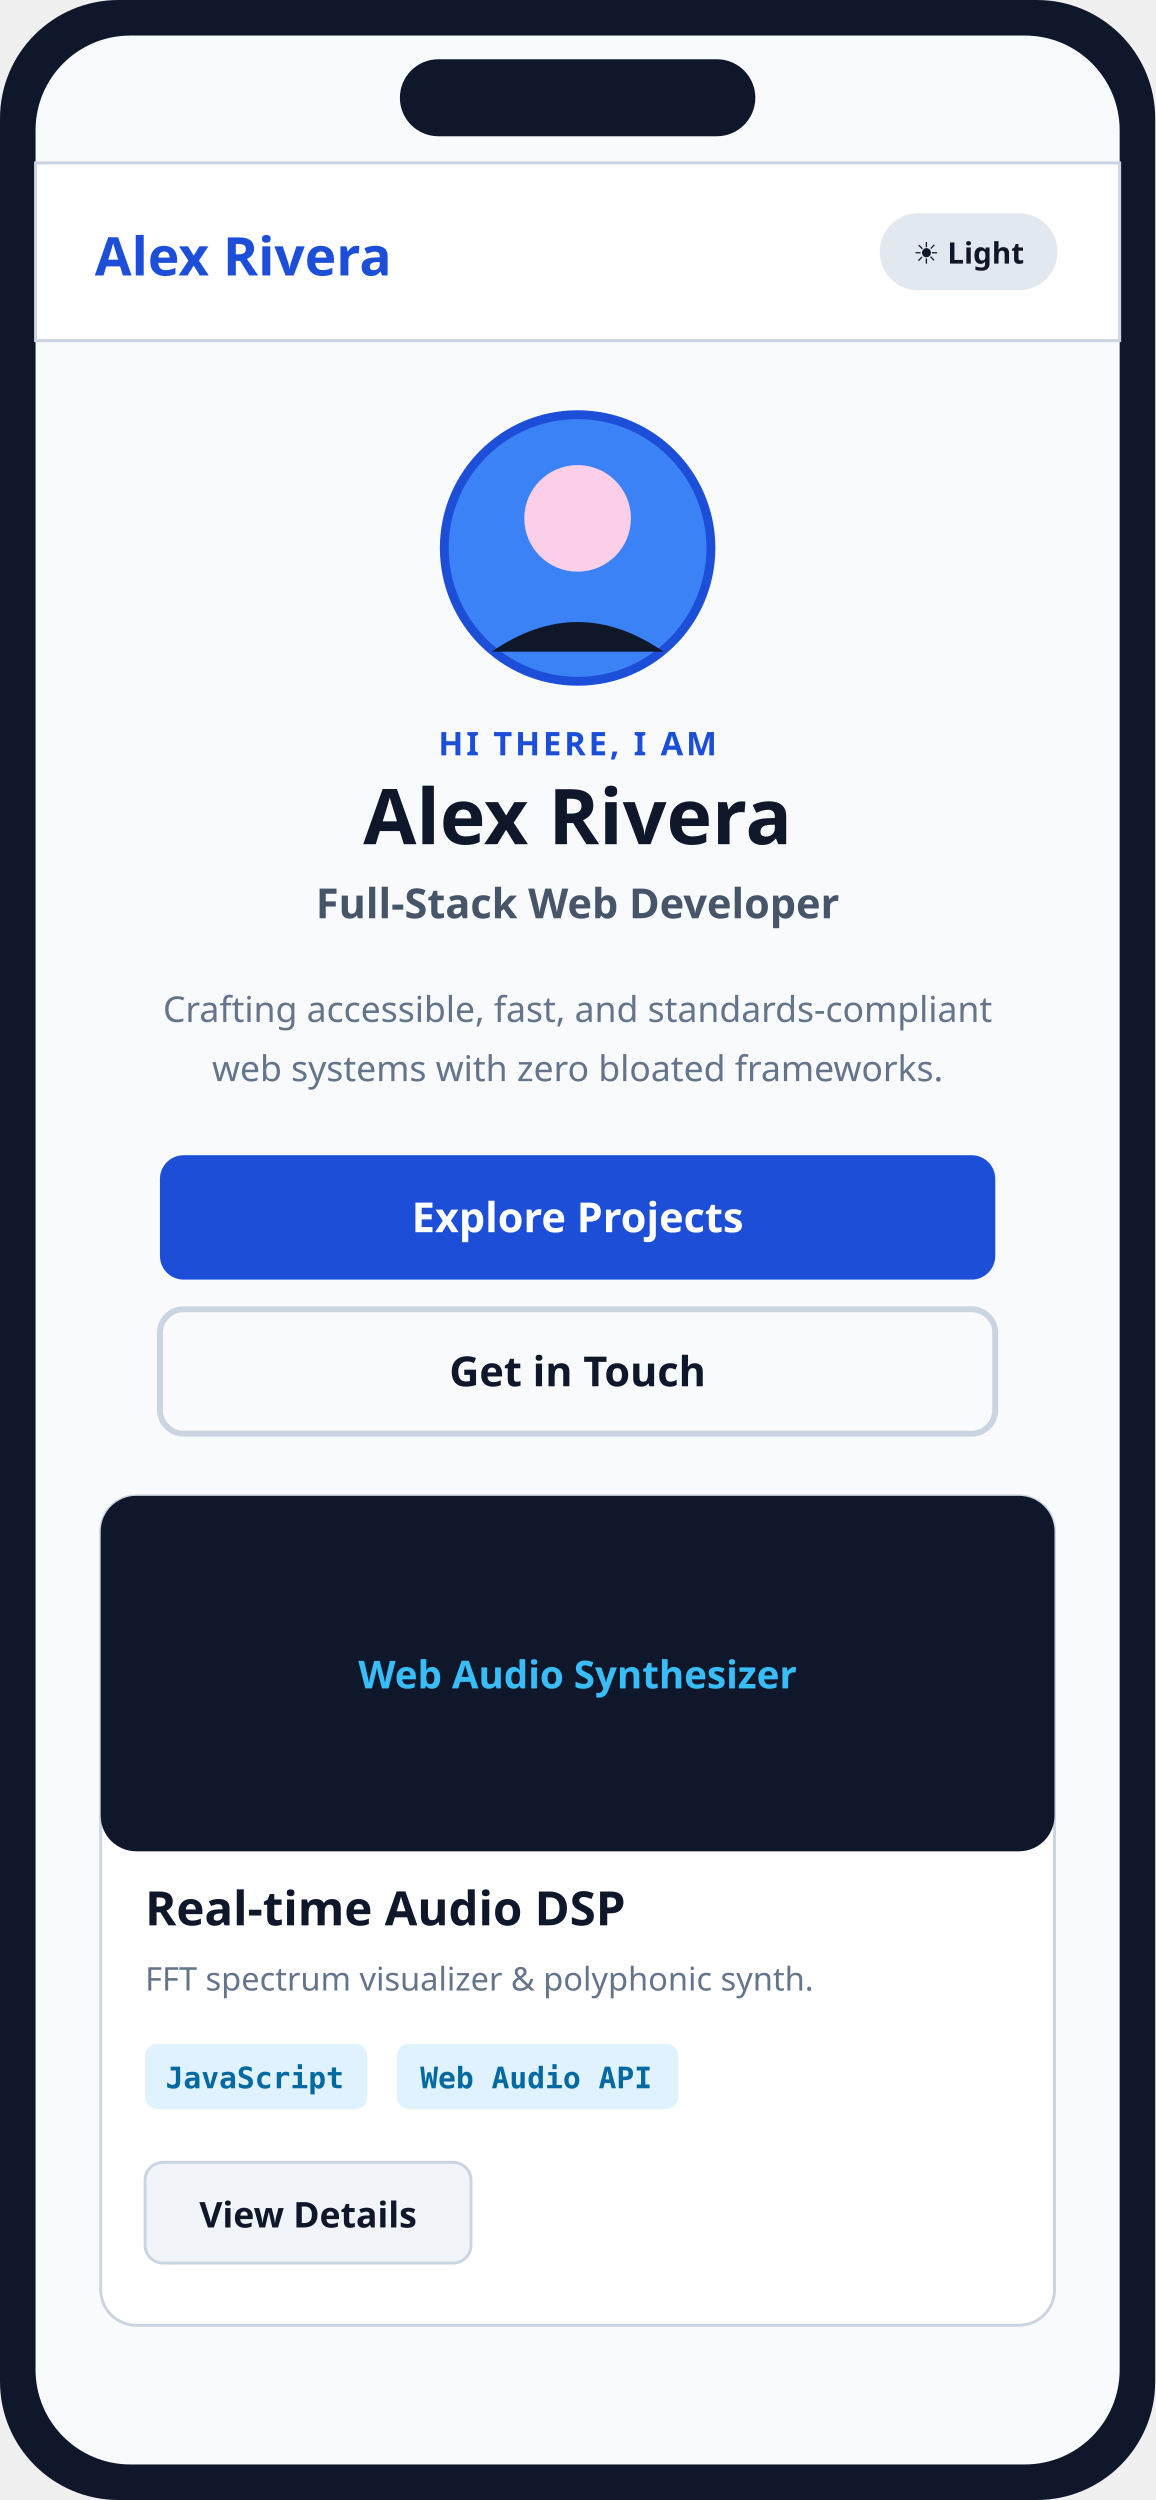
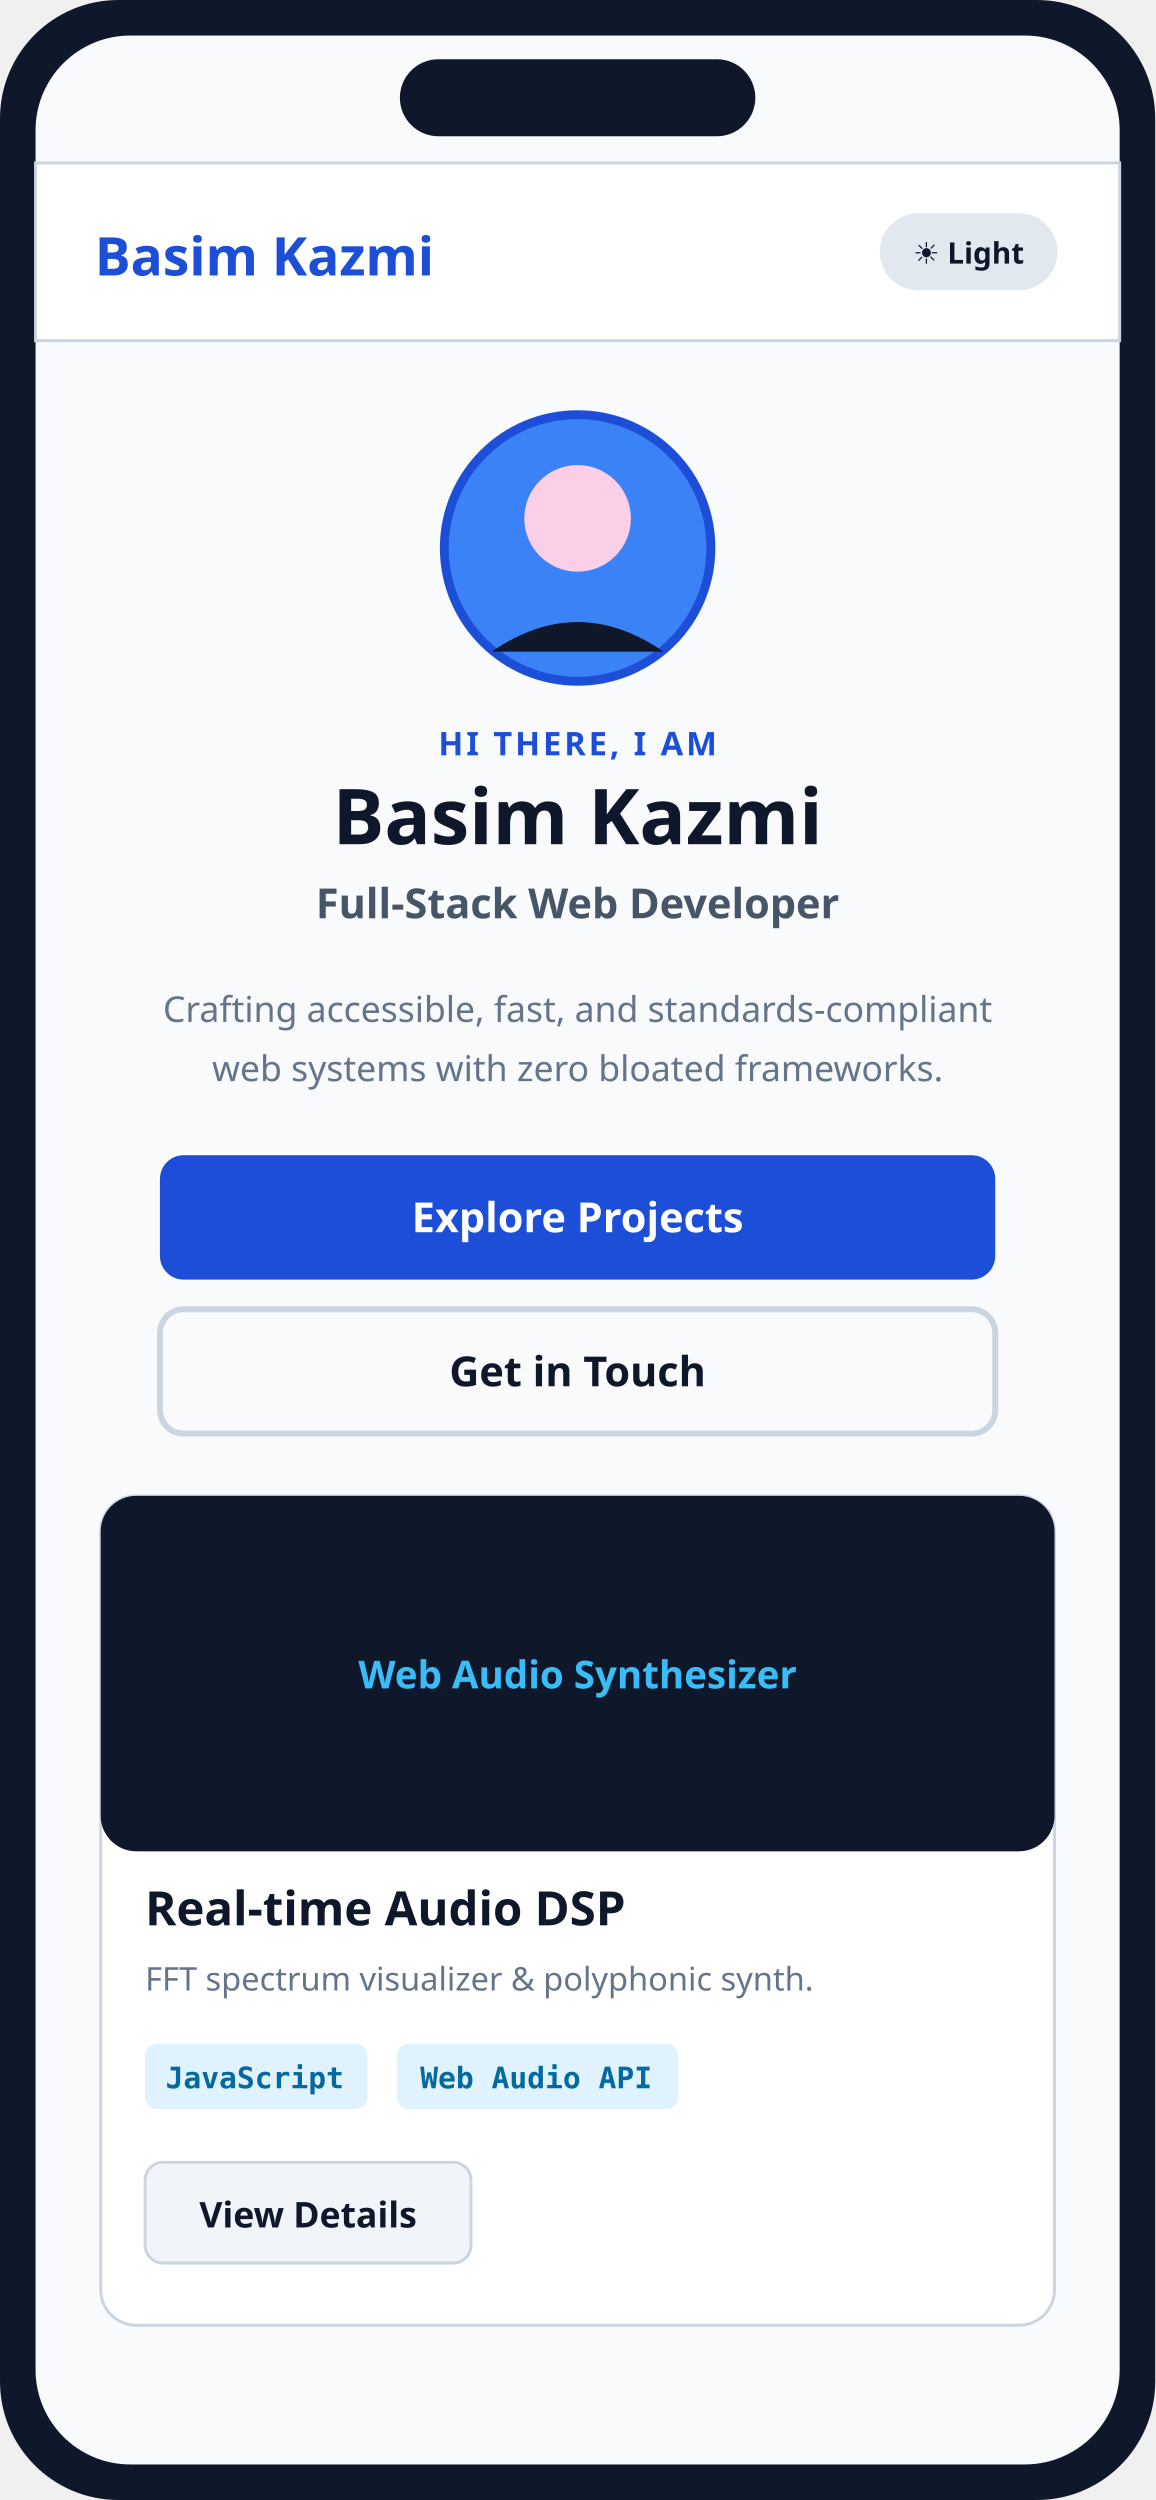
- <svg xmlns="http://www.w3.org/2000/svg" viewBox="0 0 390 844" width="390" height="844" role="img" aria-label="Mobile browser mockup of Alex Rivera Portfolio at 390px viewport">
+ <svg xmlns="http://www.w3.org/2000/svg" viewBox="0 0 390 844" width="390" height="844" role="img" aria-label="Mobile browser mockup of Basim Kazmi Portfolio at 390px viewport">
  <rect width="390" height="844" rx="40" fill="#0f172a" />
  <rect x="12" y="12" width="366" height="820" rx="32" fill="#f8fafc" />
  <rect x="135" y="20" width="120" height="26" rx="13" fill="#0f172a" />
  <g transform="translate(12, 55)">
    <rect width="366" height="60" fill="#ffffff" stroke="#cbd5e1" stroke-width="1" />
-     <text x="20" y="38" fill="#1d4ed8" font-family="system-ui, sans-serif" font-size="18" font-weight="bold">Alex Rivera</text>
+     <text x="20" y="38" fill="#1d4ed8" font-family="system-ui, sans-serif" font-size="18" font-weight="bold">Basim Kazmi</text>
    <rect x="285" y="17" width="60" height="26" rx="13" fill="#e2e8f0" />
    <text x="315" y="34" fill="#0f172a" font-family="system-ui, sans-serif" font-size="10" font-weight="bold" text-anchor="middle">☀️ Light</text>
  </g>
  <g transform="translate(24, 130)">
    <circle cx="171" cy="55" r="45" fill="#3b82f6" stroke="#1d4ed8" stroke-width="3" />
    <circle cx="171" cy="45" r="18" fill="#fbcfe8" />
    <path d="M142 90 Q171 70 200 90 Z" fill="#0f172a" />
    <text x="171" y="125" fill="#1d4ed8" font-family="system-ui, sans-serif" font-size="11" font-weight="bold" text-anchor="middle" letter-spacing="1">HI THERE, I AM</text>
-     <text x="171" y="155" fill="#0f172a" font-family="system-ui, sans-serif" font-size="26" font-weight="800" text-anchor="middle">Alex Rivera</text>
+     <text x="171" y="155" fill="#0f172a" font-family="system-ui, sans-serif" font-size="26" font-weight="800" text-anchor="middle">Basim Kazmi</text>
    <text x="171" y="180" fill="#475569" font-family="system-ui, sans-serif" font-size="14" font-weight="600" text-anchor="middle">Full-Stack Web Developer</text>
    <text x="171" y="215" fill="#64748b" font-family="system-ui, sans-serif" font-size="12" text-anchor="middle">Crafting accessible, fast, and standards-compliant</text>
    <text x="171" y="235" fill="#64748b" font-family="system-ui, sans-serif" font-size="12" text-anchor="middle">web systems with zero bloated frameworks.</text>
    <rect x="30" y="260" width="282" height="42" rx="8" fill="#1d4ed8" />
    <text x="171" y="286" fill="#ffffff" font-family="system-ui, sans-serif" font-size="14" font-weight="bold" text-anchor="middle">Explore Projects</text>
    <rect x="30" y="312" width="282" height="42" rx="8" fill="none" stroke="#cbd5e1" stroke-width="2" />
    <text x="171" y="338" fill="#0f172a" font-family="system-ui, sans-serif" font-size="14" font-weight="bold" text-anchor="middle">Get in Touch</text>
    <rect x="10" y="375" width="322" height="280" rx="12" fill="#ffffff" stroke="#cbd5e1" stroke-width="1" />
    <rect x="10" y="375" width="322" height="120" rx="12" fill="#0f172a" />
    <text x="171" y="440" fill="#38bdf8" font-family="system-ui, sans-serif" font-size="13" font-weight="bold" text-anchor="middle">Web Audio Synthesizer</text>
    <text x="25" y="520" fill="#0f172a" font-family="system-ui, sans-serif" font-size="16" font-weight="bold">Real-time Audio DSP</text>
    <text x="25" y="542" fill="#64748b" font-family="system-ui, sans-serif" font-size="11">FFT spectrum visualizer &amp; polyphonic synth.</text>
    <rect x="25" y="560" width="75" height="22" rx="4" fill="#e0f2fe" />
    <text x="62" y="575" fill="#0369a1" font-family="monospace" font-size="10" font-weight="bold" text-anchor="middle">JavaScript</text>
    <rect x="110" y="560" width="95" height="22" rx="4" fill="#e0f2fe" />
    <text x="157" y="575" fill="#0369a1" font-family="monospace" font-size="10" font-weight="bold" text-anchor="middle">Web Audio API</text>
    <rect x="25" y="600" width="110" height="34" rx="6" fill="#f1f5f9" stroke="#cbd5e1" />
    <text x="80" y="622" fill="#0f172a" font-family="system-ui, sans-serif" font-size="12" font-weight="600" text-anchor="middle">View Details</text>
  </g>
</svg>
